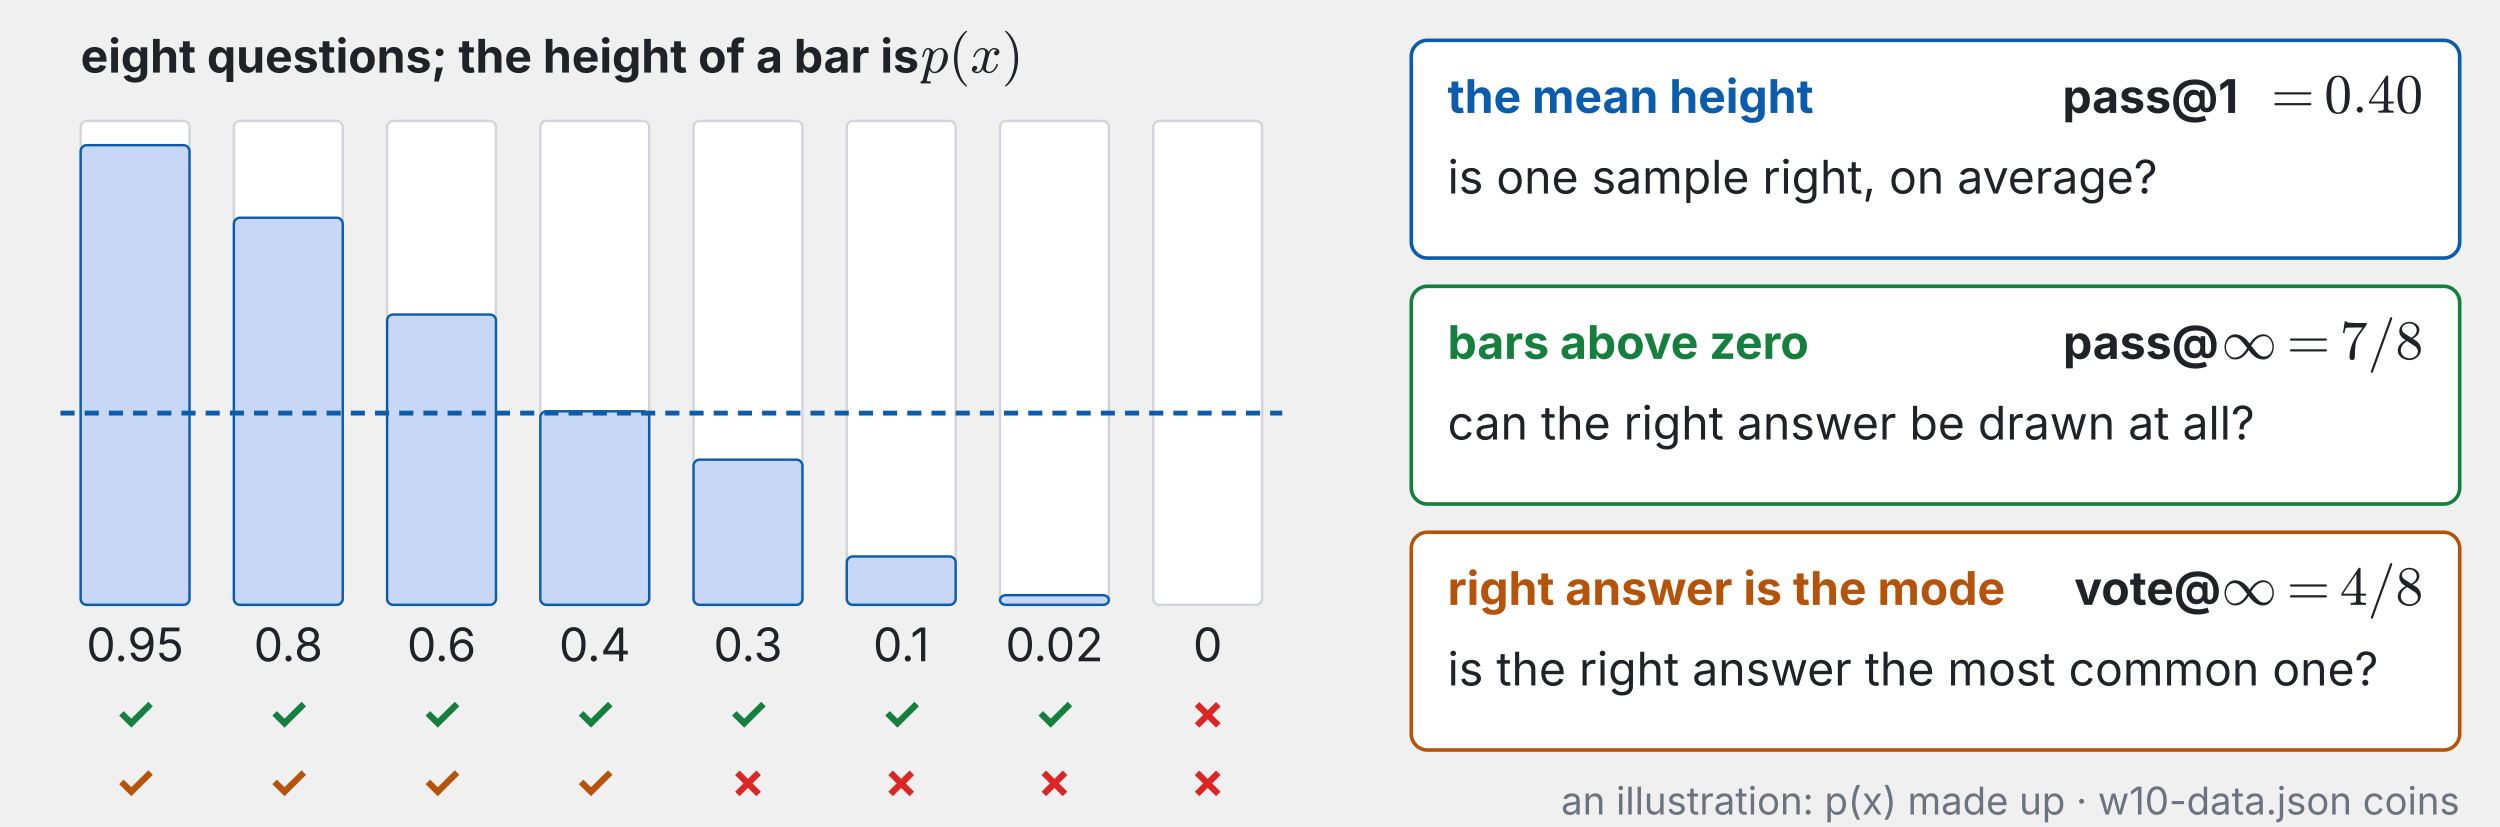
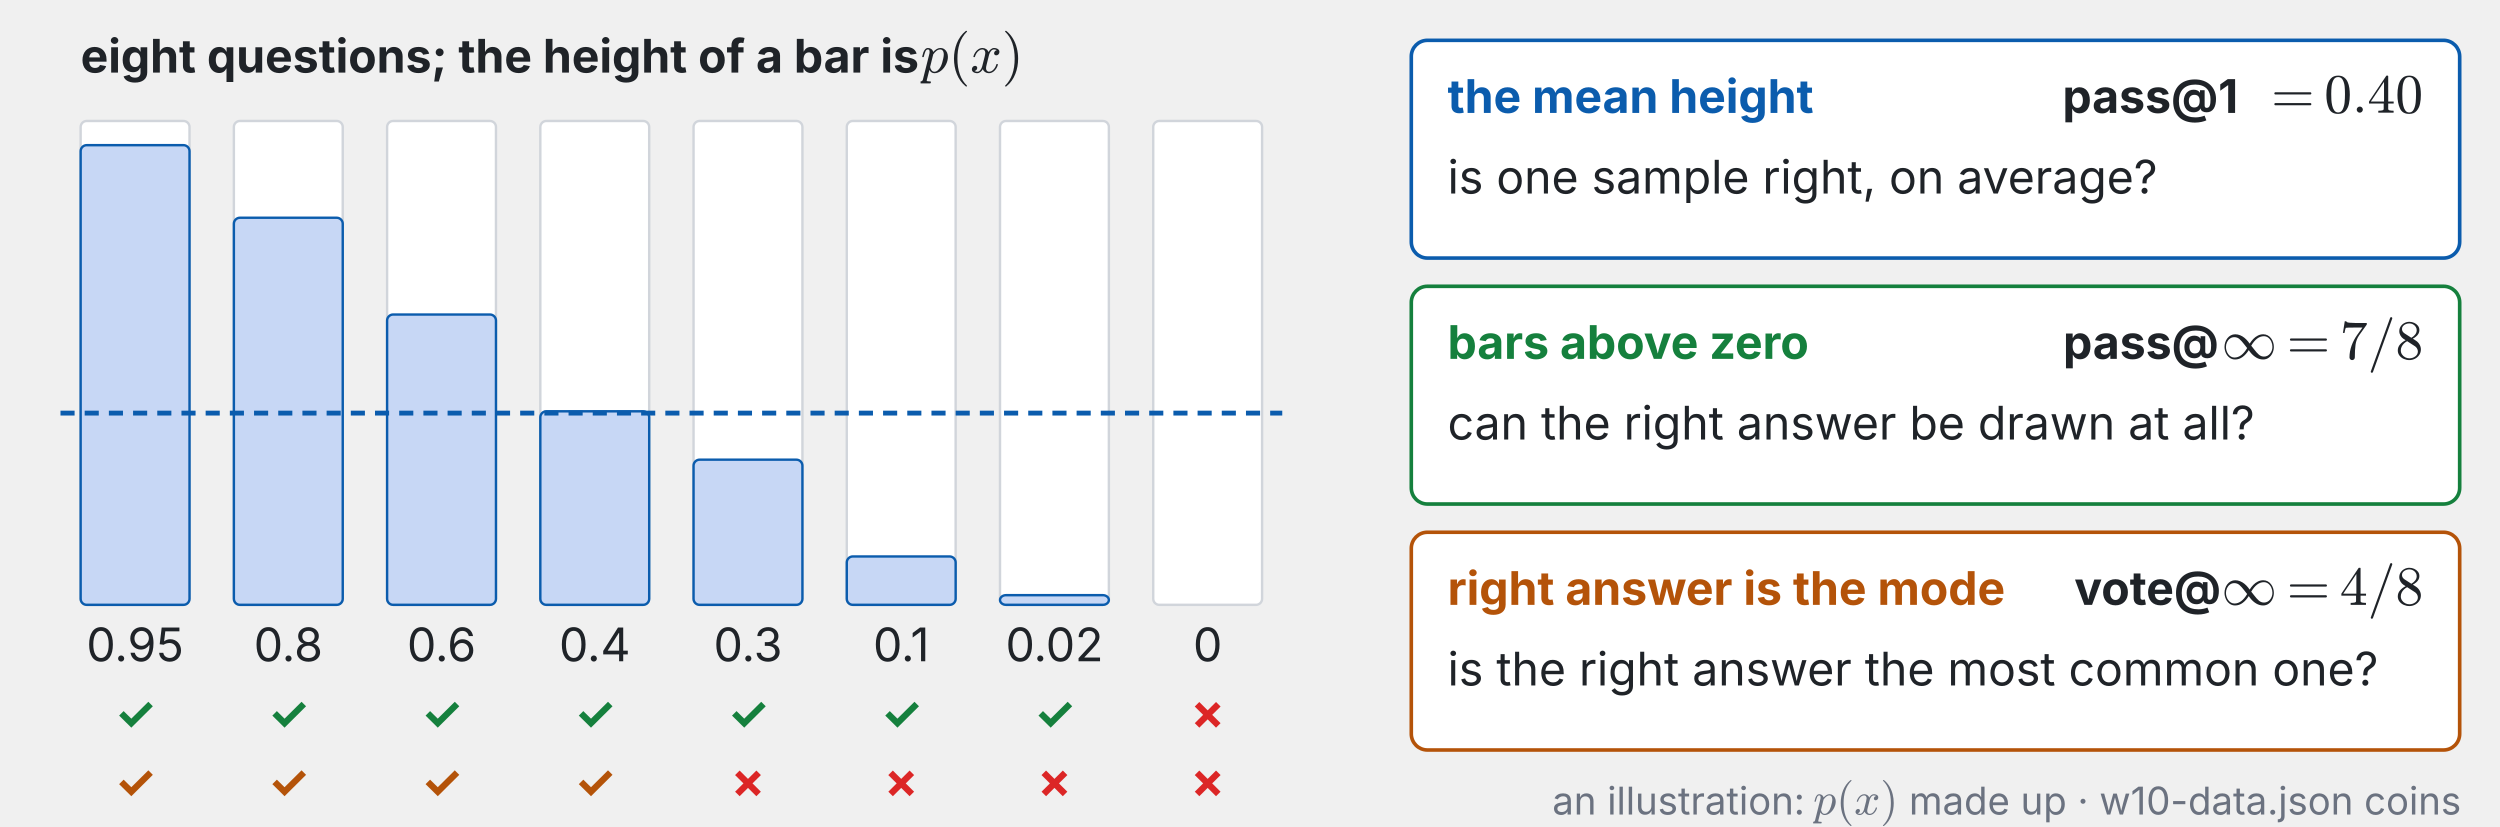
<svg xmlns="http://www.w3.org/2000/svg" xmlns:xlink="http://www.w3.org/1999/xlink" viewBox="0 0 1240 410" width="100%" font-family="-apple-system,BlinkMacSystemFont,Segoe UI,Helvetica Neue,PingFang TC,Noto Sans TC,sans-serif">
  <defs>
    <marker id="ah-limits" viewBox="0 0 10 10" refX="9" refY="5" markerWidth="7" markerHeight="7" orient="auto-start-reverse">
      <path d="M0,0 L10,5 L0,10 z" fill="#6b7280" />
    </marker>
  </defs>
  <text x="40" y="36" font-size="23" fill="#1f2328" text-anchor="start" font-weight="700" textLength="410.4" lengthAdjust="spacing">eight questions; the height of a bar is</text>
  <svg x="456.606" y="15.3" width="51.336" height="27.6" viewBox="0 0 51.336 27.6">
    <defs>
      <style type="text/css">*{stroke-linejoin: round; stroke-linecap: butt}</style>
    </defs>
    <g id="t34-figure_1">
      <g id="t34-patch_1">
        <path d="M 0 27.6  L 51.336 27.6  L 51.336 0  L 0 0  L 0 27.6  z " style="fill: none" />
      </g>
      <g id="t34-text_1">
        <g style="fill: #1f2328" transform="translate(0 20.7) scale(0.276 -0.276)">
          <defs>
            <path id="t34-Cmmi10-70" d="M -159 -1241  Q -219 -1241 -219 -1159  Q -197 -1019 -134 -1019  Q 66 -1019 145 -983  Q 225 -947 269 -800  L 991 2081  Q 1038 2200 1038 2388  Q 1038 2663 850 2663  Q 650 2663 553 2423  Q 456 2184 366 1819  Q 366 1778 313 1778  L 238 1778  Q 222 1778 203 1801  Q 184 1825 184 1844  Q 253 2122 317 2315  Q 381 2509 517 2668  Q 653 2828 856 2828  Q 1075 2828 1240 2704  Q 1406 2581 1453 2369  Q 1628 2572 1840 2700  Q 2053 2828 2278 2828  Q 2547 2828 2745 2684  Q 2944 2541 3044 2308  Q 3144 2075 3144 1806  Q 3144 1394 2933 953  Q 2722 513 2361 220  Q 2000 -72 1588 -72  Q 1400 -72 1248 34  Q 1097 141 1013 313  L 722 -825  Q 706 -919 703 -934  Q 703 -1019 1125 -1019  Q 1191 -1019 1191 -1100  Q 1169 -1184 1155 -1212  Q 1141 -1241 1081 -1241  L -159 -1241  z M 1594 97  Q 1816 97 2006 280  Q 2197 463 2316 691  Q 2403 863 2479 1111  Q 2556 1359 2612 1640  Q 2669 1922 2669 2088  Q 2669 2234 2630 2362  Q 2591 2491 2502 2577  Q 2413 2663 2266 2663  Q 2031 2663 1823 2495  Q 1616 2328 1447 2081  L 1447 2059  L 1094 647  Q 1138 419 1263 258  Q 1388 97 1594 97  z " transform="scale(0.015625)" />
            <path id="t34-Cmr10-28" d="M 1984 -1588  Q 1628 -1306 1370 -942  Q 1113 -578 948 -165  Q 784 247 703 697  Q 622 1147 622 1600  Q 622 2059 703 2509  Q 784 2959 951 3375  Q 1119 3791 1378 4153  Q 1638 4516 1984 4788  Q 1984 4800 2016 4800  L 2075 4800  Q 2094 4800 2109 4783  Q 2125 4766 2125 4744  Q 2125 4716 2113 4703  Q 1800 4397 1592 4047  Q 1384 3697 1257 3301  Q 1131 2906 1075 2482  Q 1019 2059 1019 1600  Q 1019 -434 2106 -1491  Q 2125 -1509 2125 -1544  Q 2125 -1559 2108 -1579  Q 2091 -1600 2075 -1600  L 2016 -1600  Q 1984 -1600 1984 -1588  z " transform="scale(0.015625)" />
            <path id="t34-Cmmi10-78" d="M 500 184  Q 613 97 819 97  Q 1019 97 1172 289  Q 1325 481 1381 709  L 1672 1844  Q 1741 2153 1741 2266  Q 1741 2425 1652 2544  Q 1563 2663 1403 2663  Q 1200 2663 1022 2536  Q 844 2409 722 2214  Q 600 2019 550 1819  Q 538 1778 500 1778  L 422 1778  Q 372 1778 372 1838  L 372 1856  Q 434 2094 584 2320  Q 734 2547 951 2687  Q 1169 2828 1416 2828  Q 1650 2828 1839 2703  Q 2028 2578 2106 2363  Q 2216 2559 2386 2693  Q 2556 2828 2759 2828  Q 2897 2828 3040 2779  Q 3184 2731 3275 2631  Q 3366 2531 3366 2381  Q 3366 2219 3261 2101  Q 3156 1984 2994 1984  Q 2891 1984 2822 2050  Q 2753 2116 2753 2216  Q 2753 2350 2845 2451  Q 2938 2553 3066 2572  Q 2950 2663 2747 2663  Q 2541 2663 2389 2472  Q 2238 2281 2175 2047  L 1894 916  Q 1825 659 1825 494  Q 1825 331 1917 214  Q 2009 97 2163 97  Q 2463 97 2698 361  Q 2934 625 3009 941  Q 3022 978 3059 978  L 3138 978  Q 3163 978 3178 961  Q 3194 944 3194 922  Q 3194 916 3188 903  Q 3097 522 2806 225  Q 2516 -72 2150 -72  Q 1916 -72 1727 54  Q 1538 181 1459 397  Q 1359 209 1182 68  Q 1006 -72 806 -72  Q 669 -72 523 -23  Q 378 25 287 125  Q 197 225 197 378  Q 197 528 301 651  Q 406 775 563 775  Q 669 775 741 711  Q 813 647 813 544  Q 813 409 723 309  Q 634 209 500 184  z " transform="scale(0.015625)" />
            <path id="t34-Cmr10-29" d="M 416 -1600  Q 359 -1600 359 -1544  Q 359 -1516 372 -1503  Q 1466 -434 1466 1600  Q 1466 3634 384 4691  Q 359 4706 359 4744  Q 359 4766 376 4783  Q 394 4800 416 4800  L 475 4800  Q 494 4800 506 4788  Q 966 4425 1272 3906  Q 1578 3388 1720 2800  Q 1863 2213 1863 1600  Q 1863 1147 1786 708  Q 1709 269 1542 -157  Q 1375 -584 1119 -945  Q 863 -1306 506 -1588  Q 494 -1600 475 -1600  L 416 -1600  z " transform="scale(0.015625)" />
          </defs>
          <use xlink:href="#t34-Cmmi10-70" />
          <use xlink:href="#t34-Cmr10-28" transform="translate(50.29297 0)" />
          <use xlink:href="#t34-Cmmi10-78" transform="translate(89.11133 0)" />
          <use xlink:href="#t34-Cmr10-29" transform="translate(146.1914 0)" />
        </g>
      </g>
    </g>
  </svg>
  <rect x="40" y="60" width="54" height="240" rx="3" fill="#fff" stroke="#d1d5db" stroke-width="1.2" />
  <rect x="40" y="72" width="54" height="228" rx="3" fill="#c7d7f5" stroke="#0b5cad" stroke-width="1.2" />
  <text x="67" y="328" font-size="23" fill="#1f2328" text-anchor="middle" font-weight="400">0.95</text>
  <rect x="116" y="60" width="54" height="240" rx="3" fill="#fff" stroke="#d1d5db" stroke-width="1.2" />
  <rect x="116" y="108" width="54" height="192" rx="3" fill="#c7d7f5" stroke="#0b5cad" stroke-width="1.2" />
  <text x="143" y="328" font-size="23" fill="#1f2328" text-anchor="middle" font-weight="400">0.8</text>
  <rect x="192" y="60" width="54" height="240" rx="3" fill="#fff" stroke="#d1d5db" stroke-width="1.2" />
  <rect x="192" y="156" width="54" height="144" rx="3" fill="#c7d7f5" stroke="#0b5cad" stroke-width="1.2" />
  <text x="219" y="328" font-size="23" fill="#1f2328" text-anchor="middle" font-weight="400">0.6</text>
  <rect x="268" y="60" width="54" height="240" rx="3" fill="#fff" stroke="#d1d5db" stroke-width="1.2" />
  <rect x="268" y="204" width="54" height="96" rx="3" fill="#c7d7f5" stroke="#0b5cad" stroke-width="1.2" />
  <text x="295" y="328" font-size="23" fill="#1f2328" text-anchor="middle" font-weight="400">0.4</text>
  <rect x="344" y="60" width="54" height="240" rx="3" fill="#fff" stroke="#d1d5db" stroke-width="1.2" />
  <rect x="344" y="228" width="54" height="72" rx="3" fill="#c7d7f5" stroke="#0b5cad" stroke-width="1.2" />
  <text x="371" y="328" font-size="23" fill="#1f2328" text-anchor="middle" font-weight="400">0.3</text>
  <rect x="420" y="60" width="54" height="240" rx="3" fill="#fff" stroke="#d1d5db" stroke-width="1.2" />
  <rect x="420" y="276" width="54" height="24" rx="3" fill="#c7d7f5" stroke="#0b5cad" stroke-width="1.2" />
  <text x="447" y="328" font-size="23" fill="#1f2328" text-anchor="middle" font-weight="400">0.1</text>
  <rect x="496" y="60" width="54" height="240" rx="3" fill="#fff" stroke="#d1d5db" stroke-width="1.2" />
  <rect x="496" y="295.2" width="54" height="4.8" rx="3" fill="#c7d7f5" stroke="#0b5cad" stroke-width="1.2" />
  <text x="523" y="328" font-size="23" fill="#1f2328" text-anchor="middle" font-weight="400">0.02</text>
  <rect x="572" y="60" width="54" height="240" rx="3" fill="#fff" stroke="#d1d5db" stroke-width="1.2" />
  <text x="599" y="328" font-size="23" fill="#1f2328" text-anchor="middle" font-weight="400">0</text>
  <g class="fragment" data-fragment-index="1">
    <line x1="30" y1="204.9" x2="636" y2="204.9" stroke="#0b5cad" stroke-width="2.4" stroke-dasharray="7 5" />
  </g>
  <g class="fragment" data-fragment-index="2">
    <text x="67" y="362" font-size="23" fill="#15803d" text-anchor="middle" font-weight="700">✓</text>
    <text x="143" y="362" font-size="23" fill="#15803d" text-anchor="middle" font-weight="700">✓</text>
    <text x="219" y="362" font-size="23" fill="#15803d" text-anchor="middle" font-weight="700">✓</text>
    <text x="295" y="362" font-size="23" fill="#15803d" text-anchor="middle" font-weight="700">✓</text>
    <text x="371" y="362" font-size="23" fill="#15803d" text-anchor="middle" font-weight="700">✓</text>
    <text x="447" y="362" font-size="23" fill="#15803d" text-anchor="middle" font-weight="700">✓</text>
    <text x="523" y="362" font-size="23" fill="#15803d" text-anchor="middle" font-weight="700">✓</text>
    <text x="599" y="362" font-size="23" fill="#dc2626" text-anchor="middle" font-weight="700">✗</text>
  </g>
  <g class="fragment" data-fragment-index="3">
    <text x="67" y="396" font-size="23" fill="#b45309" text-anchor="middle" font-weight="700">✓</text>
    <text x="143" y="396" font-size="23" fill="#b45309" text-anchor="middle" font-weight="700">✓</text>
    <text x="219" y="396" font-size="23" fill="#b45309" text-anchor="middle" font-weight="700">✓</text>
    <text x="295" y="396" font-size="23" fill="#b45309" text-anchor="middle" font-weight="700">✓</text>
    <text x="371" y="396" font-size="23" fill="#dc2626" text-anchor="middle" font-weight="700">✗</text>
    <text x="447" y="396" font-size="23" fill="#dc2626" text-anchor="middle" font-weight="700">✗</text>
    <text x="523" y="396" font-size="23" fill="#dc2626" text-anchor="middle" font-weight="700">✗</text>
    <text x="599" y="396" font-size="23" fill="#dc2626" text-anchor="middle" font-weight="700">✗</text>
  </g>
  <g class="fragment" data-fragment-index="1">
    <rect x="700" y="20" width="520" height="108" rx="8" fill="#fff" stroke="#0b5cad" stroke-width="1.8" />
    <text x="718" y="56" font-size="23" fill="#0b5cad" text-anchor="start" font-weight="700">the mean height</text>
    <text x="1022.99" y="56" font-size="23" fill="#1f2328" text-anchor="start" font-weight="700" textLength="92.5" lengthAdjust="spacing">pass@1</text>
    <svg x="1121.68" y="35.028" width="80.316" height="26.712" viewBox="0 0 80.316 26.712">
      <defs>
        <style type="text/css">*{stroke-linejoin: round; stroke-linecap: butt}</style>
      </defs>
      <g id="t35-figure_1">
        <g id="t35-patch_1">
          <path d="M 0 26.712  L 80.316 26.712  L 80.316 0  L 0 0  L 0 26.712  z " style="fill: none" />
        </g>
        <g id="t35-text_1">
          <g style="fill: #1f2328" transform="translate(0 20.97169) scale(0.276 -0.276)">
            <defs>
              <path id="t35-Cmr10-3d" d="M 481 850  Q 428 850 393 890  Q 359 931 359 978  Q 359 1031 393 1068  Q 428 1106 481 1106  L 4500 1106  Q 4547 1106 4581 1068  Q 4616 1031 4616 978  Q 4616 931 4581 890  Q 4547 850 4500 850  L 481 850  z M 481 2094  Q 428 2094 393 2131  Q 359 2169 359 2222  Q 359 2269 393 2309  Q 428 2350 481 2350  L 4500 2350  Q 4547 2350 4581 2309  Q 4616 2269 4616 2222  Q 4616 2169 4581 2131  Q 4547 2094 4500 2094  L 481 2094  z " transform="scale(0.015625)" />
              <path id="t35-Cmr10-30" d="M 1600 -141  Q 816 -141 533 504  Q 250 1150 250 2041  Q 250 2597 351 3087  Q 453 3578 754 3920  Q 1056 4263 1600 4263  Q 2022 4263 2290 4056  Q 2559 3850 2700 3523  Q 2841 3197 2892 2823  Q 2944 2450 2944 2041  Q 2944 1491 2842 1011  Q 2741 531 2444 195  Q 2147 -141 1600 -141  z M 1600 25  Q 1956 25 2131 390  Q 2306 756 2347 1200  Q 2388 1644 2388 2144  Q 2388 2625 2347 3031  Q 2306 3438 2132 3767  Q 1959 4097 1600 4097  Q 1238 4097 1063 3765  Q 888 3434 847 3029  Q 806 2625 806 2144  Q 806 1788 823 1472  Q 841 1156 916 820  Q 991 484 1158 254  Q 1325 25 1600 25  z " transform="scale(0.015625)" />
              <path id="t35-Cmmi10-3a" d="M 538 353  Q 538 497 644 600  Q 750 703 891 703  Q 978 703 1062 656  Q 1147 609 1194 525  Q 1241 441 1241 353  Q 1241 213 1137 106  Q 1034 0 891 0  Q 750 0 644 106  Q 538 213 538 353  z " transform="scale(0.015625)" />
              <path id="t35-Cmr10-34" d="M 178 1056  L 178 1281  L 2156 4231  Q 2178 4263 2222 4263  L 2316 4263  Q 2388 4263 2388 4191  L 2388 1281  L 3016 1281  L 3016 1056  L 2388 1056  L 2388 428  Q 2388 297 2575 261  Q 2763 225 3009 225  L 3009 0  L 1247 0  L 1247 225  Q 1494 225 1681 261  Q 1869 297 1869 428  L 1869 1056  L 178 1056  z M 391 1281  L 1906 1281  L 1906 3547  L 391 1281  z " transform="scale(0.015625)" />
            </defs>
            <use xlink:href="#t35-Cmr10-3d" transform="translate(17.55859 0.390625)" />
            <use xlink:href="#t35-Cmr10-30" transform="translate(112.8027 0.390625)" />
            <use xlink:href="#t35-Cmmi10-3a" transform="translate(162.8027 0.390625)" />
            <use xlink:href="#t35-Cmr10-34" transform="translate(190.4883 0.390625)" />
            <use xlink:href="#t35-Cmr10-30" transform="translate(240.4883 0.390625)" />
          </g>
        </g>
      </g>
    </svg>
    <text x="718" y="96" font-size="23" fill="#1f2328" text-anchor="start" font-weight="400">is one sample right, on average?</text>
  </g>
  <g class="fragment" data-fragment-index="2">
    <rect x="700" y="142" width="520" height="108" rx="8" fill="#fff" stroke="#15803d" stroke-width="1.8" />
    <text x="718" y="178" font-size="23" fill="#15803d" text-anchor="start" font-weight="700">bars above zero</text>
    <text x="1023.29" y="178" font-size="23" fill="#1f2328" text-anchor="start" font-weight="700" textLength="78.5" lengthAdjust="spacing">pass@</text>
    <svg x="1101.81" y="157.3" width="100.188" height="27.6" viewBox="0 0 100.188 27.6">
      <defs>
        <style type="text/css">*{stroke-linejoin: round; stroke-linecap: butt}</style>
      </defs>
      <g id="t36-figure_1">
        <g id="t36-patch_1">
          <path d="M 0 27.6  L 100.188 27.6  L 100.188 0  L 0 0  L 0 27.6  z " style="fill: none" />
        </g>
        <g id="t36-text_1">
          <g style="fill: #1f2328" transform="translate(0 20.7) scale(0.276 -0.276)">
            <defs>
              <path id="t36-Cmsy10-31" d="M 1575 -72  Q 1213 -72 933 140  Q 653 353 506 690  Q 359 1028 359 1381  Q 359 1653 445 1912  Q 531 2172 693 2378  Q 856 2584 1086 2706  Q 1316 2828 1594 2828  Q 1881 2828 2150 2718  Q 2419 2609 2642 2428  Q 2866 2247 3059 2009  L 3250 1753  Q 3441 2056 3672 2295  Q 3903 2534 4195 2681  Q 4488 2828 4819 2828  Q 5097 2828 5325 2704  Q 5553 2581 5712 2368  Q 5872 2156 5953 1898  Q 6034 1641 6034 1381  Q 6034 1019 5882 683  Q 5731 347 5451 137  Q 5172 -72 4800 -72  Q 4381 -72 4004 153  Q 3628 378 3334 750  L 3144 1006  Q 2850 528 2451 228  Q 2053 -72 1575 -72  z M 1509 153  Q 2322 153 2963 1241  L 2625 1672  Q 2331 2059 2078 2278  Q 1825 2497 1491 2497  Q 1206 2497 986 2336  Q 766 2175 645 1915  Q 525 1656 525 1375  Q 525 1159 592 942  Q 659 725 787 547  Q 916 369 1098 261  Q 1281 153 1509 153  z M 3769 1088  Q 4063 700 4316 481  Q 4569 263 4903 263  Q 5116 263 5294 356  Q 5472 450 5601 609  Q 5731 769 5800 969  Q 5869 1169 5869 1381  Q 5869 1678 5750 1961  Q 5631 2244 5407 2425  Q 5184 2606 4884 2606  Q 4072 2606 3431 1516  L 3769 1088  z " transform="scale(0.015625)" />
              <path id="t36-Cmr10-3d" d="M 481 850  Q 428 850 393 890  Q 359 931 359 978  Q 359 1031 393 1068  Q 428 1106 481 1106  L 4500 1106  Q 4547 1106 4581 1068  Q 4616 1031 4616 978  Q 4616 931 4581 890  Q 4547 850 4500 850  L 481 850  z M 481 2094  Q 428 2094 393 2131  Q 359 2169 359 2222  Q 359 2269 393 2309  Q 428 2350 481 2350  L 4500 2350  Q 4547 2350 4581 2309  Q 4616 2269 4616 2222  Q 4616 2169 4581 2131  Q 4547 2094 4500 2094  L 481 2094  z " transform="scale(0.015625)" />
              <path id="t36-Cmr10-37" d="M 1113 166  Q 1113 522 1175 862  Q 1238 1203 1358 1536  Q 1478 1869 1648 2189  Q 1819 2509 2022 2791  L 2606 3603  L 1875 3603  Q 738 3603 703 3572  Q 619 3469 544 2981  L 359 2981  L 569 4325  L 756 4325  L 756 4306  Q 756 4191 1147 4156  Q 1538 4122 1913 4122  L 3103 4122  L 3103 3956  Q 3103 3950 3101 3947  Q 3100 3944 3097 3938  L 2216 2700  Q 1891 2219 1809 1631  Q 1728 1044 1728 166  Q 1728 41 1637 -50  Q 1547 -141 1422 -141  Q 1294 -141 1203 -50  Q 1113 41 1113 166  z " transform="scale(0.015625)" />
              <path id="t36-Cmmi10-3d" d="M 359 -1472  Q 359 -1453 366 -1447  L 2591 4722  Q 2603 4759 2634 4779  Q 2666 4800 2706 4800  Q 2763 4800 2798 4765  Q 2834 4731 2834 4672  L 2834 4647  L 609 -1522  Q 572 -1600 488 -1600  Q 434 -1600 396 -1562  Q 359 -1525 359 -1472  z " transform="scale(0.015625)" />
              <path id="t36-Cmr10-38" d="M 269 972  Q 269 1356 522 1651  Q 775 1947 1172 2144  L 934 2297  Q 716 2441 578 2680  Q 441 2919 441 3181  Q 441 3488 602 3734  Q 763 3981 1030 4122  Q 1297 4263 1600 4263  Q 1884 4263 2148 4147  Q 2413 4031 2583 3815  Q 2753 3600 2753 3303  Q 2753 3088 2651 2903  Q 2550 2719 2373 2572  Q 2197 2425 1997 2322  L 2363 2088  Q 2616 1922 2770 1653  Q 2925 1384 2925 1088  Q 2925 741 2739 456  Q 2553 172 2247 15  Q 1941 -141 1600 -141  Q 1269 -141 961 -6  Q 653 128 461 383  Q 269 638 269 972  z M 616 972  Q 616 719 755 509  Q 894 300 1122 181  Q 1350 63 1600 63  Q 1972 63 2275 280  Q 2578 497 2578 856  Q 2578 978 2529 1098  Q 2481 1219 2395 1317  Q 2309 1416 2203 1478  L 1344 2034  Q 1144 1928 976 1765  Q 809 1603 712 1400  Q 616 1197 616 972  z M 1056 2925  L 1831 2425  Q 2100 2581 2272 2803  Q 2444 3025 2444 3303  Q 2444 3519 2323 3698  Q 2203 3878 2009 3978  Q 1816 4078 1594 4078  Q 1400 4078 1203 4003  Q 1006 3928 878 3779  Q 750 3631 750 3431  Q 750 3131 1056 2925  z " transform="scale(0.015625)" />
            </defs>
            <use xlink:href="#t36-Cmsy10-31" />
            <use xlink:href="#t36-Cmr10-3d" transform="translate(117.5586 0)" />
            <use xlink:href="#t36-Cmr10-37" transform="translate(212.8027 0)" />
            <use xlink:href="#t36-Cmmi10-3d" transform="translate(262.8027 0)" />
            <use xlink:href="#t36-Cmr10-38" transform="translate(312.8027 0)" />
          </g>
        </g>
      </g>
    </svg>
    <text x="718" y="218" font-size="23" fill="#1f2328" text-anchor="start" font-weight="400">can the right answer be drawn at all?</text>
  </g>
  <g class="fragment" data-fragment-index="3">
    <rect x="700" y="264" width="520" height="108" rx="8" fill="#fff" stroke="#b45309" stroke-width="1.8" />
    <text x="718" y="300" font-size="23" fill="#b45309" text-anchor="start" font-weight="700">right answer is the mode</text>
    <text x="1028.86" y="300" font-size="23" fill="#1f2328" text-anchor="start" font-weight="700" textLength="72.9" lengthAdjust="spacing">vote@</text>
    <svg x="1101.81" y="279.3" width="100.188" height="27.6" viewBox="0 0 100.188 27.6">
      <defs>
        <style type="text/css">*{stroke-linejoin: round; stroke-linecap: butt}</style>
      </defs>
      <g id="t37-figure_1">
        <g id="t37-patch_1">
          <path d="M 0 27.6  L 100.188 27.6  L 100.188 0  L 0 0  L 0 27.6  z " style="fill: none" />
        </g>
        <g id="t37-text_1">
          <g style="fill: #1f2328" transform="translate(0 20.7) scale(0.276 -0.276)">
            <defs>
              <path id="t37-Cmsy10-31" d="M 1575 -72  Q 1213 -72 933 140  Q 653 353 506 690  Q 359 1028 359 1381  Q 359 1653 445 1912  Q 531 2172 693 2378  Q 856 2584 1086 2706  Q 1316 2828 1594 2828  Q 1881 2828 2150 2718  Q 2419 2609 2642 2428  Q 2866 2247 3059 2009  L 3250 1753  Q 3441 2056 3672 2295  Q 3903 2534 4195 2681  Q 4488 2828 4819 2828  Q 5097 2828 5325 2704  Q 5553 2581 5712 2368  Q 5872 2156 5953 1898  Q 6034 1641 6034 1381  Q 6034 1019 5882 683  Q 5731 347 5451 137  Q 5172 -72 4800 -72  Q 4381 -72 4004 153  Q 3628 378 3334 750  L 3144 1006  Q 2850 528 2451 228  Q 2053 -72 1575 -72  z M 1509 153  Q 2322 153 2963 1241  L 2625 1672  Q 2331 2059 2078 2278  Q 1825 2497 1491 2497  Q 1206 2497 986 2336  Q 766 2175 645 1915  Q 525 1656 525 1375  Q 525 1159 592 942  Q 659 725 787 547  Q 916 369 1098 261  Q 1281 153 1509 153  z M 3769 1088  Q 4063 700 4316 481  Q 4569 263 4903 263  Q 5116 263 5294 356  Q 5472 450 5601 609  Q 5731 769 5800 969  Q 5869 1169 5869 1381  Q 5869 1678 5750 1961  Q 5631 2244 5407 2425  Q 5184 2606 4884 2606  Q 4072 2606 3431 1516  L 3769 1088  z " transform="scale(0.015625)" />
              <path id="t37-Cmr10-3d" d="M 481 850  Q 428 850 393 890  Q 359 931 359 978  Q 359 1031 393 1068  Q 428 1106 481 1106  L 4500 1106  Q 4547 1106 4581 1068  Q 4616 1031 4616 978  Q 4616 931 4581 890  Q 4547 850 4500 850  L 481 850  z M 481 2094  Q 428 2094 393 2131  Q 359 2169 359 2222  Q 359 2269 393 2309  Q 428 2350 481 2350  L 4500 2350  Q 4547 2350 4581 2309  Q 4616 2269 4616 2222  Q 4616 2169 4581 2131  Q 4547 2094 4500 2094  L 481 2094  z " transform="scale(0.015625)" />
              <path id="t37-Cmr10-34" d="M 178 1056  L 178 1281  L 2156 4231  Q 2178 4263 2222 4263  L 2316 4263  Q 2388 4263 2388 4191  L 2388 1281  L 3016 1281  L 3016 1056  L 2388 1056  L 2388 428  Q 2388 297 2575 261  Q 2763 225 3009 225  L 3009 0  L 1247 0  L 1247 225  Q 1494 225 1681 261  Q 1869 297 1869 428  L 1869 1056  L 178 1056  z M 391 1281  L 1906 1281  L 1906 3547  L 391 1281  z " transform="scale(0.015625)" />
              <path id="t37-Cmmi10-3d" d="M 359 -1472  Q 359 -1453 366 -1447  L 2591 4722  Q 2603 4759 2634 4779  Q 2666 4800 2706 4800  Q 2763 4800 2798 4765  Q 2834 4731 2834 4672  L 2834 4647  L 609 -1522  Q 572 -1600 488 -1600  Q 434 -1600 396 -1562  Q 359 -1525 359 -1472  z " transform="scale(0.015625)" />
              <path id="t37-Cmr10-38" d="M 269 972  Q 269 1356 522 1651  Q 775 1947 1172 2144  L 934 2297  Q 716 2441 578 2680  Q 441 2919 441 3181  Q 441 3488 602 3734  Q 763 3981 1030 4122  Q 1297 4263 1600 4263  Q 1884 4263 2148 4147  Q 2413 4031 2583 3815  Q 2753 3600 2753 3303  Q 2753 3088 2651 2903  Q 2550 2719 2373 2572  Q 2197 2425 1997 2322  L 2363 2088  Q 2616 1922 2770 1653  Q 2925 1384 2925 1088  Q 2925 741 2739 456  Q 2553 172 2247 15  Q 1941 -141 1600 -141  Q 1269 -141 961 -6  Q 653 128 461 383  Q 269 638 269 972  z M 616 972  Q 616 719 755 509  Q 894 300 1122 181  Q 1350 63 1600 63  Q 1972 63 2275 280  Q 2578 497 2578 856  Q 2578 978 2529 1098  Q 2481 1219 2395 1317  Q 2309 1416 2203 1478  L 1344 2034  Q 1144 1928 976 1765  Q 809 1603 712 1400  Q 616 1197 616 972  z M 1056 2925  L 1831 2425  Q 2100 2581 2272 2803  Q 2444 3025 2444 3303  Q 2444 3519 2323 3698  Q 2203 3878 2009 3978  Q 1816 4078 1594 4078  Q 1400 4078 1203 4003  Q 1006 3928 878 3779  Q 750 3631 750 3431  Q 750 3131 1056 2925  z " transform="scale(0.015625)" />
            </defs>
            <use xlink:href="#t37-Cmsy10-31" />
            <use xlink:href="#t37-Cmr10-3d" transform="translate(117.5586 0)" />
            <use xlink:href="#t37-Cmr10-34" transform="translate(212.8027 0)" />
            <use xlink:href="#t37-Cmmi10-3d" transform="translate(262.8027 0)" />
            <use xlink:href="#t37-Cmr10-38" transform="translate(312.8027 0)" />
          </g>
        </g>
      </g>
    </svg>
    <text x="718" y="340" font-size="23" fill="#1f2328" text-anchor="start" font-weight="400">is the right answer the most common one?</text>
  </g>
-   <text x="1220" y="404" font-size="19" fill="#6b7280" text-anchor="end" font-weight="400">an illustration: p(x) made up · w10-data.json coins</text>
+   <text x="769.95" y="404" font-size="19" fill="#6b7280" text-anchor="start" font-weight="400" textLength="124.2" lengthAdjust="spacing">an illustration:</text>
+   <svg x="899.323" y="386.9" width="42.408" height="22.8" viewBox="0 0 42.408 22.8">
+     <defs>
+       <style type="text/css">*{stroke-linejoin: round; stroke-linecap: butt}</style>
+     </defs>
+     <g id="t38-figure_1">
+       <g id="t38-patch_1">
+         <path d="M 0 22.8  L 42.408 22.8  L 42.408 0  L 0 0  L 0 22.8  z " style="fill: none" />
+       </g>
+       <g id="t38-text_1">
+         <g style="fill: #6b7280" transform="translate(0 17.1) scale(0.228 -0.228)">
+           <defs>
+             <path id="t38-Cmmi10-70" d="M -159 -1241  Q -219 -1241 -219 -1159  Q -197 -1019 -134 -1019  Q 66 -1019 145 -983  Q 225 -947 269 -800  L 991 2081  Q 1038 2200 1038 2388  Q 1038 2663 850 2663  Q 650 2663 553 2423  Q 456 2184 366 1819  Q 366 1778 313 1778  L 238 1778  Q 222 1778 203 1801  Q 184 1825 184 1844  Q 253 2122 317 2315  Q 381 2509 517 2668  Q 653 2828 856 2828  Q 1075 2828 1240 2704  Q 1406 2581 1453 2369  Q 1628 2572 1840 2700  Q 2053 2828 2278 2828  Q 2547 2828 2745 2684  Q 2944 2541 3044 2308  Q 3144 2075 3144 1806  Q 3144 1394 2933 953  Q 2722 513 2361 220  Q 2000 -72 1588 -72  Q 1400 -72 1248 34  Q 1097 141 1013 313  L 722 -825  Q 706 -919 703 -934  Q 703 -1019 1125 -1019  Q 1191 -1019 1191 -1100  Q 1169 -1184 1155 -1212  Q 1141 -1241 1081 -1241  L -159 -1241  z M 1594 97  Q 1816 97 2006 280  Q 2197 463 2316 691  Q 2403 863 2479 1111  Q 2556 1359 2612 1640  Q 2669 1922 2669 2088  Q 2669 2234 2630 2362  Q 2591 2491 2502 2577  Q 2413 2663 2266 2663  Q 2031 2663 1823 2495  Q 1616 2328 1447 2081  L 1447 2059  L 1094 647  Q 1138 419 1263 258  Q 1388 97 1594 97  z " transform="scale(0.015625)" />
+             <path id="t38-Cmr10-28" d="M 1984 -1588  Q 1628 -1306 1370 -942  Q 1113 -578 948 -165  Q 784 247 703 697  Q 622 1147 622 1600  Q 622 2059 703 2509  Q 784 2959 951 3375  Q 1119 3791 1378 4153  Q 1638 4516 1984 4788  Q 1984 4800 2016 4800  L 2075 4800  Q 2094 4800 2109 4783  Q 2125 4766 2125 4744  Q 2125 4716 2113 4703  Q 1800 4397 1592 4047  Q 1384 3697 1257 3301  Q 1131 2906 1075 2482  Q 1019 2059 1019 1600  Q 1019 -434 2106 -1491  Q 2125 -1509 2125 -1544  Q 2125 -1559 2108 -1579  Q 2091 -1600 2075 -1600  L 2016 -1600  Q 1984 -1600 1984 -1588  z " transform="scale(0.015625)" />
+             <path id="t38-Cmmi10-78" d="M 500 184  Q 613 97 819 97  Q 1019 97 1172 289  Q 1325 481 1381 709  L 1672 1844  Q 1741 2153 1741 2266  Q 1741 2425 1652 2544  Q 1563 2663 1403 2663  Q 1200 2663 1022 2536  Q 844 2409 722 2214  Q 600 2019 550 1819  Q 538 1778 500 1778  L 422 1778  Q 372 1778 372 1838  L 372 1856  Q 434 2094 584 2320  Q 734 2547 951 2687  Q 1169 2828 1416 2828  Q 1650 2828 1839 2703  Q 2028 2578 2106 2363  Q 2216 2559 2386 2693  Q 2556 2828 2759 2828  Q 2897 2828 3040 2779  Q 3184 2731 3275 2631  Q 3366 2531 3366 2381  Q 3366 2219 3261 2101  Q 3156 1984 2994 1984  Q 2891 1984 2822 2050  Q 2753 2116 2753 2216  Q 2753 2350 2845 2451  Q 2938 2553 3066 2572  Q 2950 2663 2747 2663  Q 2541 2663 2389 2472  Q 2238 2281 2175 2047  L 1894 916  Q 1825 659 1825 494  Q 1825 331 1917 214  Q 2009 97 2163 97  Q 2463 97 2698 361  Q 2934 625 3009 941  Q 3022 978 3059 978  L 3138 978  Q 3163 978 3178 961  Q 3194 944 3194 922  Q 3194 916 3188 903  Q 3097 522 2806 225  Q 2516 -72 2150 -72  Q 1916 -72 1727 54  Q 1538 181 1459 397  Q 1359 209 1182 68  Q 1006 -72 806 -72  Q 669 -72 523 -23  Q 378 25 287 125  Q 197 225 197 378  Q 197 528 301 651  Q 406 775 563 775  Q 669 775 741 711  Q 813 647 813 544  Q 813 409 723 309  Q 634 209 500 184  z " transform="scale(0.015625)" />
+             <path id="t38-Cmr10-29" d="M 416 -1600  Q 359 -1600 359 -1544  Q 359 -1516 372 -1503  Q 1466 -434 1466 1600  Q 1466 3634 384 4691  Q 359 4706 359 4744  Q 359 4766 376 4783  Q 394 4800 416 4800  L 475 4800  Q 494 4800 506 4788  Q 966 4425 1272 3906  Q 1578 3388 1720 2800  Q 1863 2213 1863 1600  Q 1863 1147 1786 708  Q 1709 269 1542 -157  Q 1375 -584 1119 -945  Q 863 -1306 506 -1588  Q 494 -1600 475 -1600  L 416 -1600  z " transform="scale(0.015625)" />
+           </defs>
+           <use xlink:href="#t38-Cmmi10-70" />
+           <use xlink:href="#t38-Cmr10-28" transform="translate(50.29297 0)" />
+           <use xlink:href="#t38-Cmmi10-78" transform="translate(89.11133 0)" />
+           <use xlink:href="#t38-Cmr10-29" transform="translate(146.1914 0)" />
+         </g>
+       </g>
+     </g>
+   </svg>
+   <text x="946.861" y="404" font-size="19" fill="#6b7280" text-anchor="start" font-weight="400" textLength="273.1" lengthAdjust="spacing">made up · w10-data.json coins</text>
</svg>
